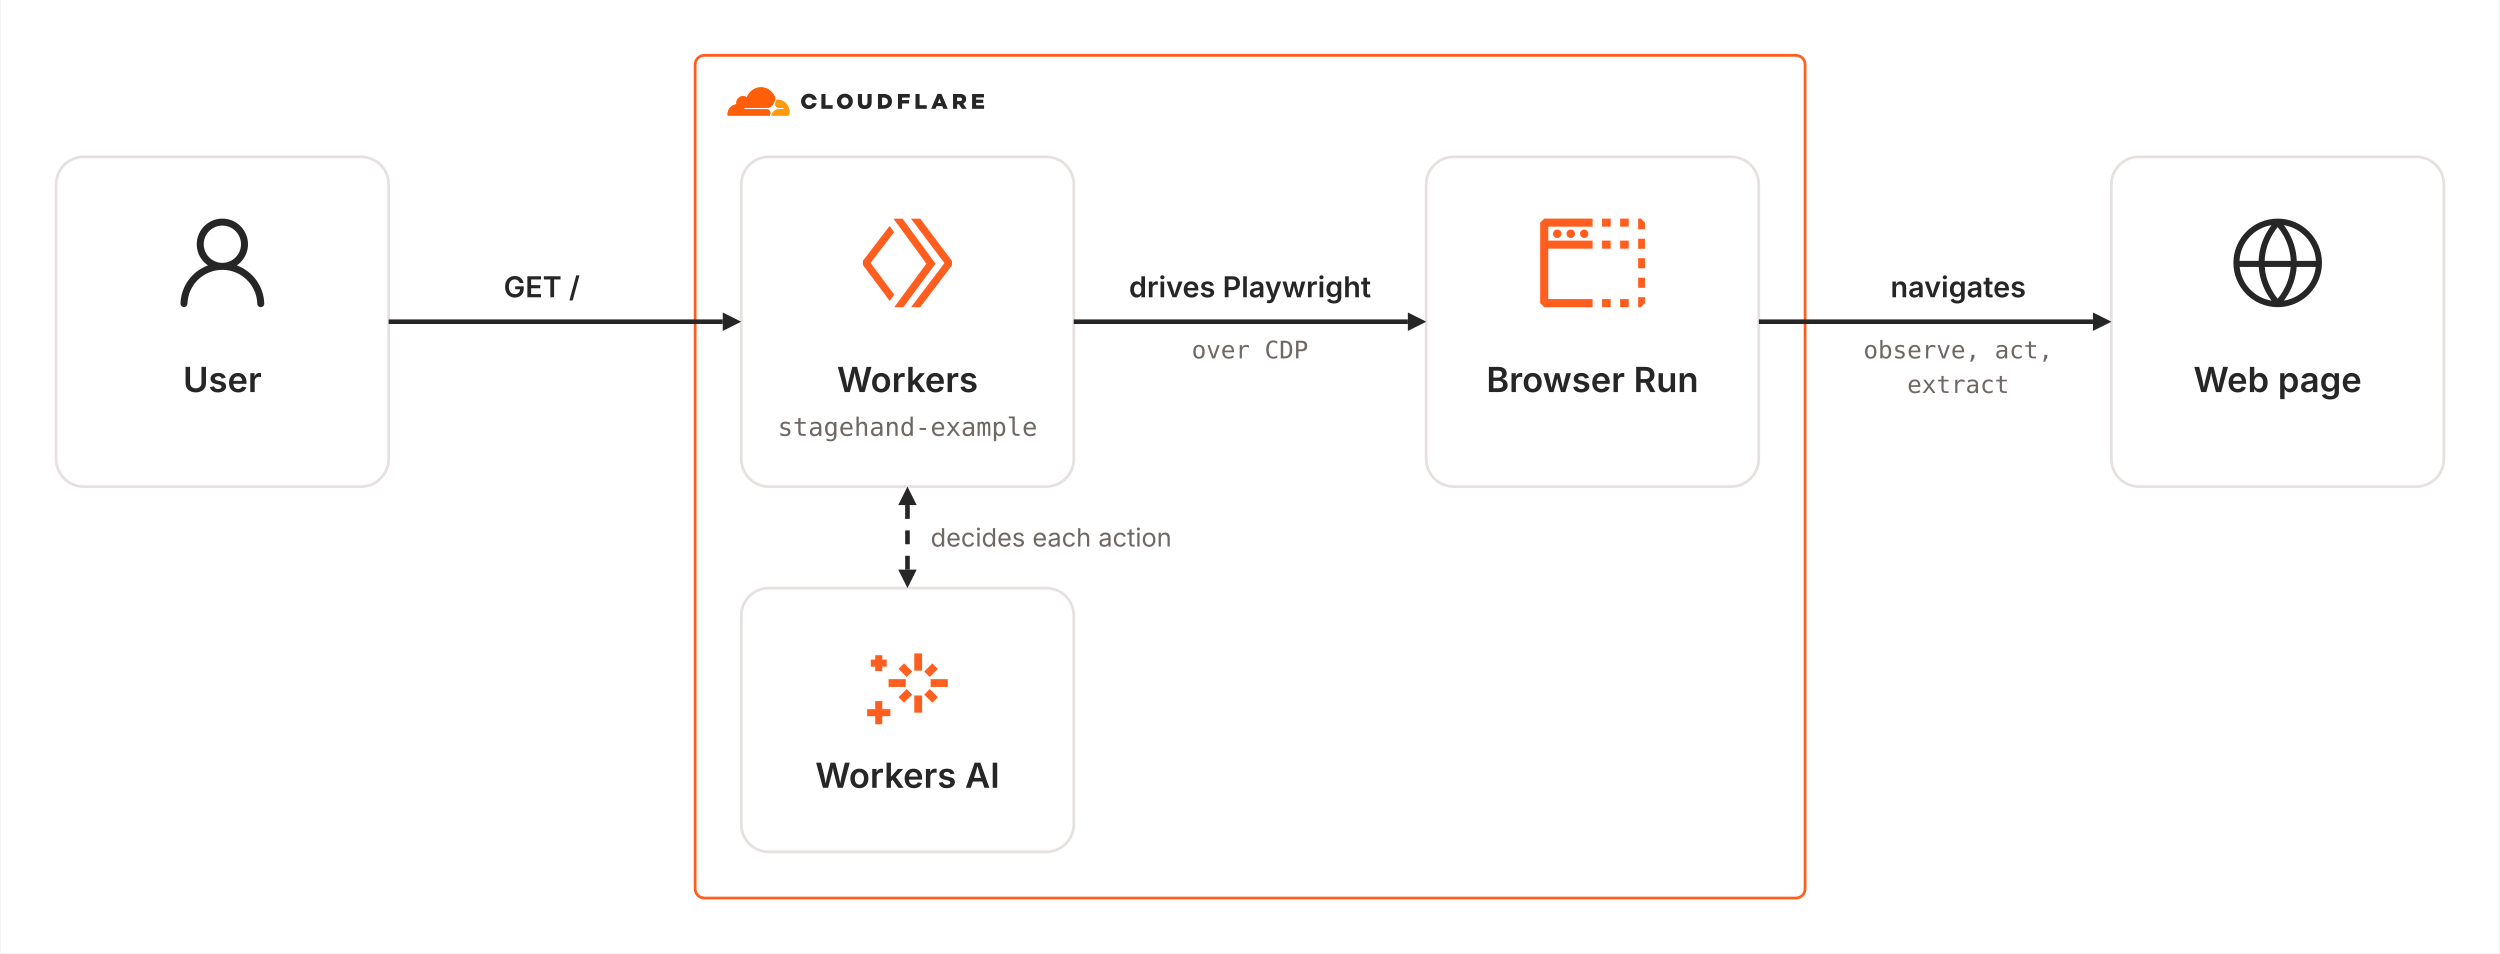
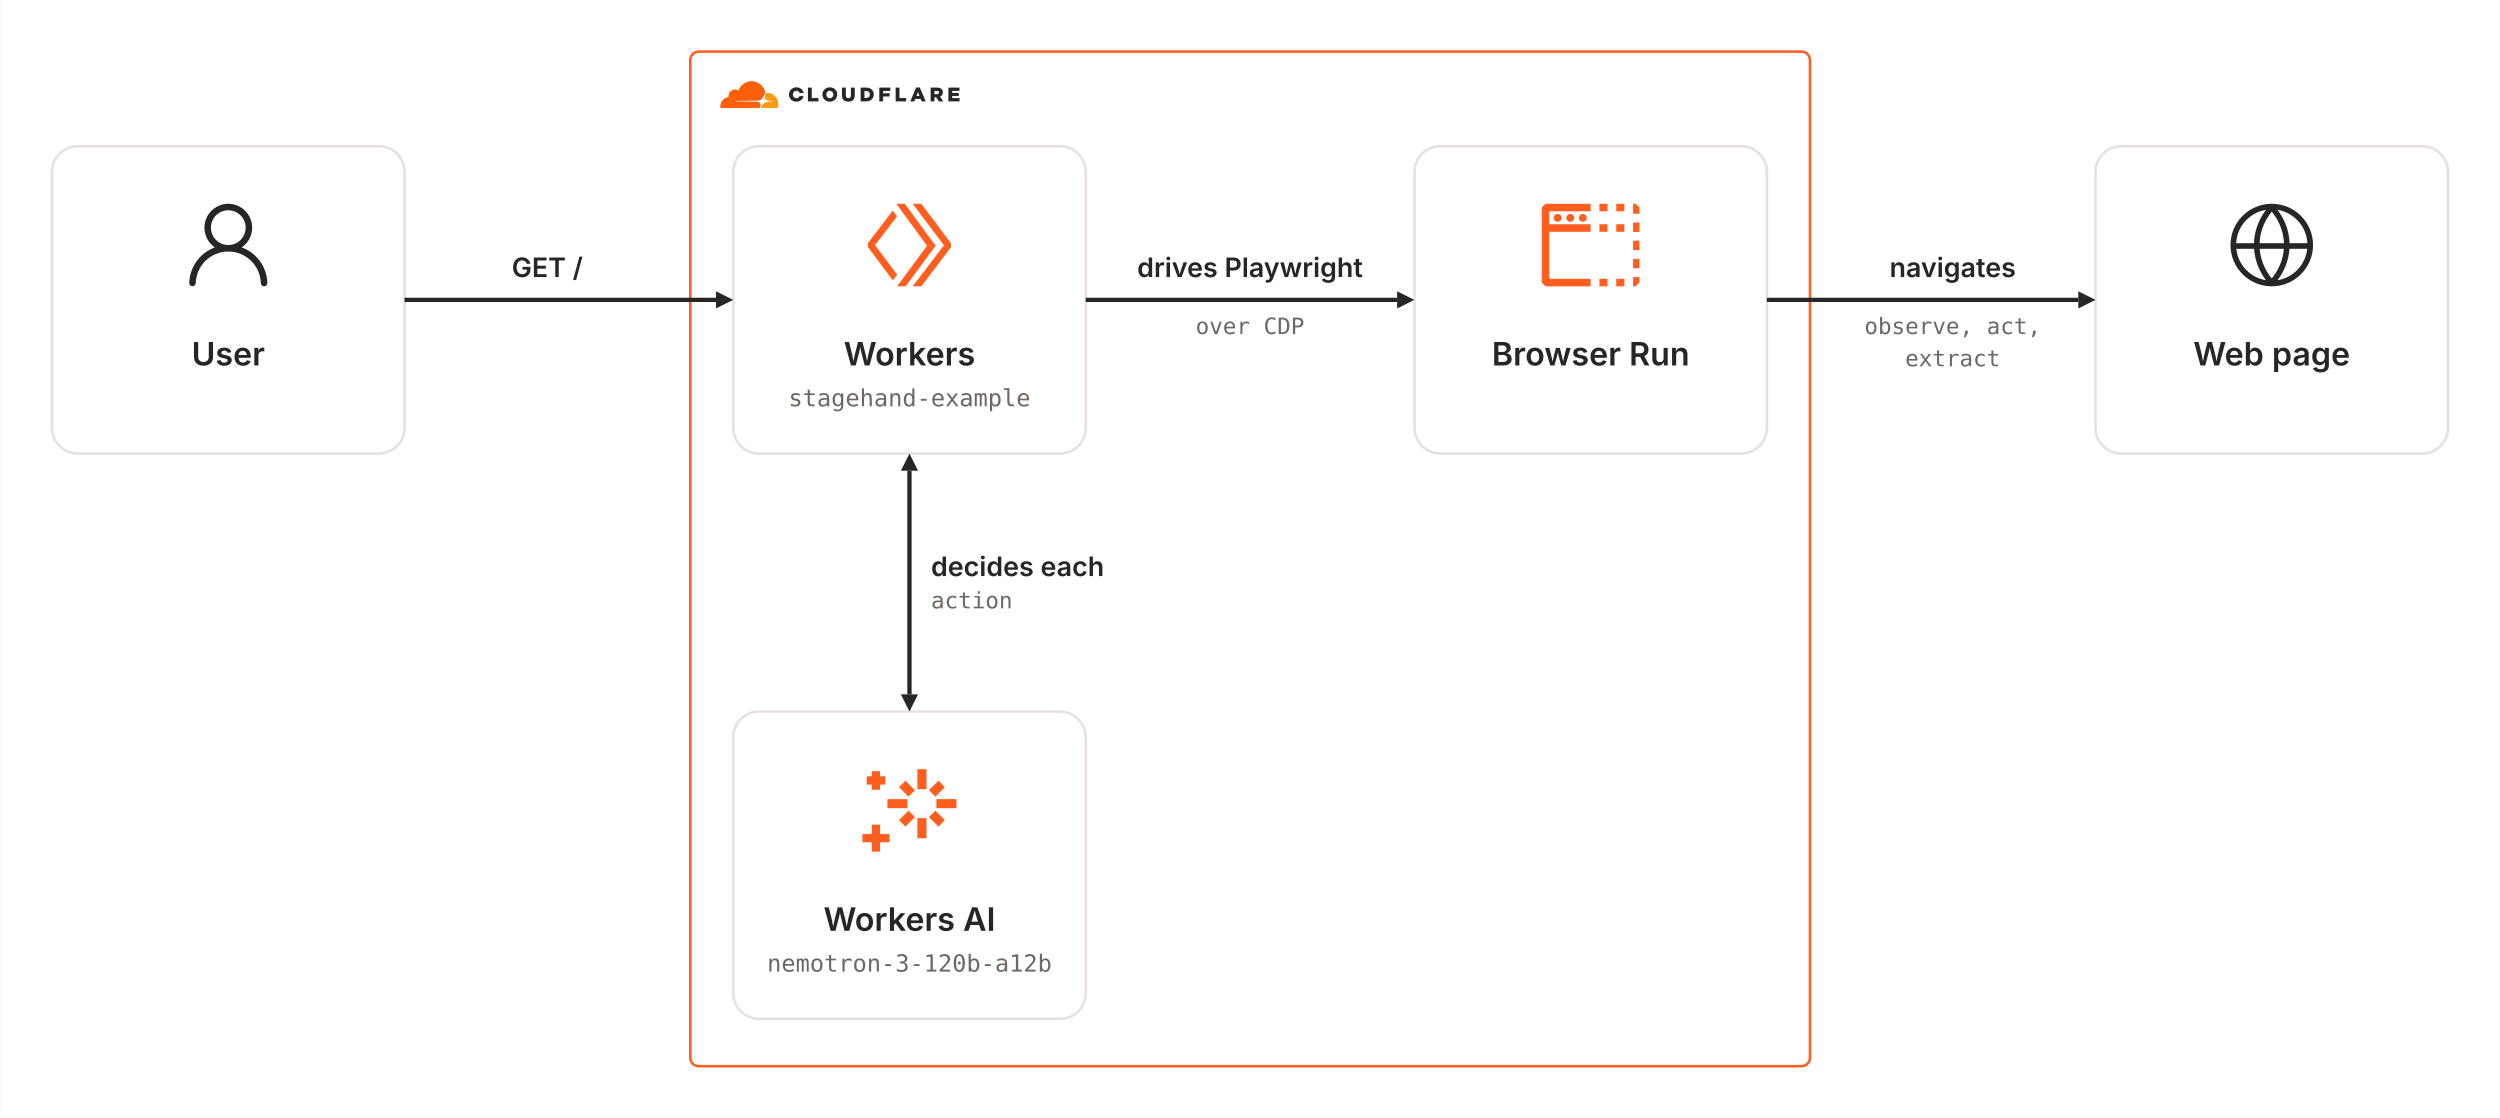
- <svg xmlns="http://www.w3.org/2000/svg" width="1083" height="413" viewBox="16.0 -4.0 1083.4 413.4" style="background:#FFFFFF" role="img">
-   <rect x="16.0" y="-4.0" width="1083.4" height="413.4" fill="#FFFFFF" />
-   <rect data-boundary="cloudflare" x="317.1" y="20.0" width="481.3" height="365.4" rx="4" fill="none" stroke="#FF5E1F" stroke-width="1.2" />
-   <svg width="27.02" height="12.28" fill="#FF5E1F" viewBox="0 0 66 30" id="ie28550-1" x="331.07" y="33.86" preserveAspectRatio="xMidYMid meet" data-icon="" aria-hidden="true">
-     <g clip-path="url(#ie28550-1-clip0_746_2)">
+ <svg xmlns="http://www.w3.org/2000/svg" width="1163" height="520" viewBox="16.0 -4.0 1162.6 520.0" style="background:#FFFFFF" role="img">
+   <rect x="16.0" y="-4.0" width="1162.6" height="520.0" fill="#FFFFFF" />
+   <rect data-boundary="cloudflare" x="336.9" y="20.0" width="520.9" height="472.0" rx="4" fill="none" stroke="#FF5E1F" stroke-width="1.2" />
+   <svg width="27.02" height="12.28" fill="#FF5E1F" viewBox="0 0 66 30" id="i6684cd-1" x="350.88" y="33.86" preserveAspectRatio="xMidYMid meet" data-icon="" aria-hidden="true">
+     <g clip-path="url(#i6684cd-1-clip0_746_2)">
      <path fill="#ff9910" d="M53.12 13.125c6.997 0 12.668 5.708 12.668 12.75 0 1.255-.18 2.468-.516 3.614a.72.72 0 0 1-.694.511H46.953a.375.375 0 0 1-.348-.51l.337-.882c1.076-2.833 4.146-5.154 6.987-5.29l5.384-.277a.543.543 0 0 0 .514-.544.543.543 0 0 0-.51-.544l-5.056-.299c-2.718-.14-4.046-2.56-3.315-5.081l.842-2.902a.72.72 0 0 1 .646-.527q.34-.02.686-.019" />
      <path fill="#ff5f08" d="M35.609 0c7.295 0 13.424 5.025 15.157 11.824.073.285.05.586-.054.862l-1.388 3.677c-1.076 2.833-3.842 5.29-6.97 5.29l-24.105.278a.533.533 0 0 0-.525.535c0 .293.234.531.524.535l23.765.316c2.724 0 4.046 2.56 3.316 5.081l-.307 1.061a.75.75 0 0 1-.716.541H.964a.71.71 0 0 1-.718-.646 11 11 0 0 1-.034-.854c0-5.476 4.166-9.973 9.482-10.456a7.2 7.2 0 0 1-.167-1.544c0-3.935 3.17-7.125 7.08-7.125 1.555 0 2.994.506 4.162 1.362C22.849 4.497 28.707 0 35.609 0" />
      <path fill="#ff9910" d="M53.12 13.125c6.997 0 12.668 5.708 12.668 12.75 0 1.255-.18 2.468-.516 3.614a.72.72 0 0 1-.694.511H46.953a.375.375 0 0 1-.348-.51l.337-.882c1.076-2.833 4.146-5.154 6.987-5.29l5.384-.277a.543.543 0 0 0 .514-.544.543.543 0 0 0-.51-.544l-5.056-.299c-2.718-.14-4.046-2.56-3.315-5.081l.842-2.902a.72.72 0 0 1 .646-.527q.34-.02.686-.019" />
      <path fill="#ff5f08" d="M35.609 0c7.295 0 13.424 5.025 15.157 11.824.073.285.05.586-.054.862l-1.388 3.677c-1.076 2.833-3.842 5.29-6.97 5.29l-24.105.278a.533.533 0 0 0-.525.535c0 .293.234.531.524.535l23.765.316c2.724 0 4.046 2.56 3.316 5.081l-.307 1.061a.75.75 0 0 1-.716.541H.964a.71.71 0 0 1-.718-.646 11 11 0 0 1-.034-.854c0-5.476 4.166-9.973 9.482-10.456a7.2 7.2 0 0 1-.167-1.544c0-3.935 3.17-7.125 7.08-7.125 1.555 0 2.994.506 4.162 1.362C22.849 4.497 28.707 0 35.609 0" />
    </g>
    <defs>
-       <clipPath id="ie28550-1-clip0_746_2">
+       <clipPath id="i6684cd-1-clip0_746_2">
        <path fill="#fff" d="M0 0h66v30H0z" />
      </clipPath>
    </defs>
  </svg>
-   <svg viewBox="0 0 719 59" fill="#262626" id="ie28550-2" x="363" y="36.62" width="82.31" height="6.75" preserveAspectRatio="xMidYMid meet" data-icon="" aria-hidden="true">
+   <svg viewBox="0 0 719 59" fill="#262626" id="i6684cd-2" x="382.8" y="36.62" width="82.31" height="6.75" preserveAspectRatio="xMidYMid meet" data-icon="" aria-hidden="true">
    <path d="M77.102 1.1H92.701V43.6H119.802V57.2H77.102V1.1Z" fill="#262626" />
    <path d="M135.898 29.3V29.2C135.898 13.1 148.898 0 166.198 0C183.498 0 196.298 12.9 196.298 29V29.2C196.298 45.3 183.298 58.4 165.998 58.4C148.798 58.3 135.898 45.4 135.898 29.3ZM180.498 29.3V29.2C180.498 21.1 174.698 14.1 166.098 14.1C157.598 14.1 151.898 21 151.898 29.1V29.3C151.898 37.4 157.698 44.4 166.198 44.4C174.798 44.3 180.498 37.4 180.498 29.3Z" fill="#262626" />
    <path d="M215.398 32.6V1.1H231.198V32.3C231.198 40.4 235.298 44.2 241.498 44.2C247.698 44.2 251.798 40.5 251.798 32.7V1.1H267.598V32.2C267.598 50.3 257.298 58.2 241.298 58.2C225.398 58.3 215.398 50.2 215.398 32.6Z" fill="#262626" />
    <path d="M291.398 1.1H313.098C333.098 1.1 344.798 12.6 344.798 28.8V29C344.798 45.2 332.998 57.2 312.798 57.2H291.498L291.398 1.1ZM313.298 43.4C322.598 43.4 328.798 38.3 328.798 29.2V29C328.798 20 322.598 14.8 313.298 14.8H306.998V43.3L313.298 43.4Z" fill="#262626" />
    <path d="M367.297 1.1H412.197V14.8H382.797V24.3H409.397V37.2H382.797V57.2H367.297V1.1Z" fill="#262626" />
    <path d="M433.797 1.1H449.297V43.6H476.497V57.2H433.797V1.1Z" fill="#262626" />
    <path d="M517.097 0.699H532.097L555.997 57.199H539.297L535.197 47.199H513.597L509.597 57.199H493.297L517.097 0.699ZM530.797 35.099L524.597 19.199L518.297 35.099H530.797Z" fill="#262626" />
    <path d="M576 1.1H602.5C611.1 1.1 617 3.3 620.8 7.2C624.1 10.4 625.8 14.7 625.8 20.3V20.5C625.8 29.1 621.2 34.8 614.3 37.7L627.7 57.3H609.7L598.4 40.3H591.6V57.3H576.1L576 1.1ZM601.8 28.1C607.1 28.1 610.1 25.5 610.1 21.5V21.2C610.1 16.8 606.9 14.6 601.7 14.6H591.5V28.1H601.8Z" fill="#262626" />
    <path d="M648.203 1.1H693.303V14.4H663.603V22.8H690.503V35.1H663.603V44H693.703V57.2H648.203V1.1Z" fill="#262626" />
    <path d="M43.1 35.9C40.9 40.8 36.3 44.3 30.3 44.3C21.8 44.3 16 37.2 16 29.2V29C16 20.9 21.7 14 30.2 14C36.6 14 41.5 17.9 43.5 23.3H59.9C57.3 9.9 45.5 0 30.3 0C13 0 0 13.1 0 29.2V29.4C0 45.5 12.8 58.4 30.1 58.4C44.9 58.4 56.5 48.8 59.5 36L43.1 35.9Z" fill="#262626" />
  </svg>
  <g data-node-id="user">
-     <rect x="40.0" y="64.0" width="144.2" height="143.0" rx="12" fill="#FFFFFF" stroke="#E6E1DF" stroke-width="1.2" />
-     <svg width="48.46" height="48.46" viewBox="0 0 24 24" id="ie28550-3" x="87.87" y="85.75" preserveAspectRatio="xMidYMid meet" data-icon="" aria-hidden="true" fill="#262626">
+     <rect x="40.0" y="64.0" width="164.0" height="143.0" rx="12" fill="#FFFFFF" stroke="#E6E1DF" stroke-width="1.2" />
+     <svg width="48.46" height="48.46" viewBox="0 0 24 24" id="i6684cd-3" x="97.77" y="85.75" preserveAspectRatio="xMidYMid meet" data-icon="" aria-hidden="true" fill="#262626">
      <path d="M12 2.5a5.5 5.5 0 0 1 3.096 10.047 9.005 9.005 0 0 1 5.9 8.181.75.75 0 1 1-1.499.044 7.5 7.5 0 0 0-14.993 0 .75.75 0 0 1-1.5-.045 9.005 9.005 0 0 1 5.9-8.18A5.5 5.5 0 0 1 12 2.5ZM8 8a4 4 0 1 0 8 0 4 4 0 0 0-8 0Z" />
    </svg>
-     <text x="112.1" y="166.0" font-family="'Inter Variable', 'Inter', system-ui, -apple-system, 'Segoe UI', Roboto, sans-serif" font-size="15" fill="#262626" font-weight="600" text-anchor="middle">User</text>
+     <text x="122.0" y="166.0" font-family="'Inter Variable', 'Inter', system-ui, -apple-system, 'Segoe UI', Roboto, sans-serif" font-size="15" fill="#262626" font-weight="600" text-anchor="middle">User</text>
  </g>
  <g data-node-id="worker">
-     <rect x="337.1" y="64.0" width="144.2" height="143.0" rx="12" fill="#FFFFFF" stroke="#E6E1DF" stroke-width="1.2" />
-     <svg width="48.25" height="48.25" viewBox="1.379 1.886 45.235 45.235" id="ie28550-4" x="385.05" y="85.88" preserveAspectRatio="xMidYMid meet" data-icon="" aria-hidden="true" fill="#FF5E1F">
+     <rect x="356.9" y="64.0" width="164.0" height="143.0" rx="12" fill="#FFFFFF" stroke="#E6E1DF" stroke-width="1.2" />
+     <svg width="48.25" height="48.25" viewBox="1.379 1.886 45.235 45.235" id="i6684cd-4" x="414.75" y="85.88" preserveAspectRatio="xMidYMid meet" data-icon="" aria-hidden="true" fill="#FF5E1F">
      <path d="m18.63 37.418-9.645-12.9 9.592-12.533-1.852-2.527L5.917 23.595l-.015 1.808 10.86 14.542z" />
      <path d="M21.997 6.503h-3.712l13.387 18.3-13.072 17.7h3.735L35.4 24.81z" />
      <path d="M29.175 6.503h-3.758l13.598 18.082-13.598 17.918h3.765l12.908-17.01v-1.808z" />
    </svg>
-     <text x="409.2" y="166.0" font-family="'Inter Variable', 'Inter', system-ui, -apple-system, 'Segoe UI', Roboto, sans-serif" font-size="15" fill="#262626" font-weight="600" text-anchor="middle">Workers</text>
-     <text x="409.2" y="185.0" font-family="'JetBrains Mono Variable', 'JetBrains Mono', ui-monospace, 'Cascadia Code', 'Source Code Pro', Menlo, Consolas, monospace" font-size="11" fill="#6E6763" font-weight="400" text-anchor="middle">stagehand-example</text>
+     <text x="438.9" y="166.0" font-family="'Inter Variable', 'Inter', system-ui, -apple-system, 'Segoe UI', Roboto, sans-serif" font-size="15" fill="#262626" font-weight="600" text-anchor="middle">Workers</text>
+     <text x="438.9" y="185.0" font-family="'JetBrains Mono Variable', 'JetBrains Mono', ui-monospace, 'Cascadia Code', 'Source Code Pro', Menlo, Consolas, monospace" font-size="11" fill="#6E6763" font-weight="400" text-anchor="middle">stagehand-example</text>
  </g>
  <g data-node-id="browser">
-     <rect x="634.1" y="64.0" width="144.2" height="143.0" rx="12" fill="#FFFFFF" stroke="#E6E1DF" stroke-width="1.2" />
-     <svg width="56.81" height="56.81" viewBox="-0.455 0.175 64.95 64.95" id="ie28550-5" x="677.84" y="81.59" preserveAspectRatio="xMidYMid meet" data-icon="" aria-hidden="true" fill="#FF5E1F">
+     <rect x="673.8" y="64.0" width="164.0" height="143.0" rx="12" fill="#FFFFFF" stroke="#E6E1DF" stroke-width="1.2" />
+     <svg width="56.81" height="56.81" viewBox="-0.455 0.175 64.95 64.95" id="i6684cd-5" x="727.34" y="81.59" preserveAspectRatio="xMidYMid meet" data-icon="" aria-hidden="true" fill="#FF5E1F">
      <path d="M23.3 18.2a2.1 2.1 0 1 1-4.2 0 2.1 2.1 0 0 1 4.2 0m-6.7 0a2.1 2.1 0 1 1-4.2 0 2.1 2.1 0 0 1 4.2 0m13.3-.61a2.1 2.1 0 1 0 0 1.22zm28.1-1.6V12.7l-2-2h-1.39v5.29zm0 9.67v-4.99h-3.39v4.99zm0 9.67v-4.99h-3.39v4.99zM58 45v-4.99h-3.39V45zm-3.39 9.6H56l2-2v-2.93h-3.39zm-17.9-4H41v4h-4.29zm8.96 0h4.29v4h-4.29zm-8.96-29H41v4h-4.29zm8.96 0h4.29v4h-4.29zm4.29-6.9h-4.29v-4h4.29zm-8.96 0h-4.29v-4H41zm-8.96-4h-24l-2 2v39.9l2 2h24v-4h-22v-25h22v-4h-22v-6.9h22z" />
    </svg>
-     <text x="706.2" y="166.0" font-family="'Inter Variable', 'Inter', system-ui, -apple-system, 'Segoe UI', Roboto, sans-serif" font-size="15" fill="#262626" font-weight="600" text-anchor="middle">Browser Run</text>
+     <text x="755.8" y="166.0" font-family="'Inter Variable', 'Inter', system-ui, -apple-system, 'Segoe UI', Roboto, sans-serif" font-size="15" fill="#262626" font-weight="600" text-anchor="middle">Browser Run</text>
  </g>
  <g data-node-id="page">
-     <rect x="931.2" y="64.0" width="144.2" height="143.0" rx="12" fill="#FFFFFF" stroke="#E6E1DF" stroke-width="1.2" />
-     <svg width="41.89" height="41.89" viewBox="0 0 24 24" id="ie28550-6" x="982.38" y="89.05" preserveAspectRatio="xMidYMid meet" data-icon="" aria-hidden="true" fill="#262626">
+     <rect x="990.6" y="64.0" width="164.0" height="143.0" rx="12" fill="#FFFFFF" stroke="#E6E1DF" stroke-width="1.2" />
+     <svg width="41.89" height="41.89" viewBox="0 0 24 24" id="i6684cd-6" x="1051.68" y="89.05" preserveAspectRatio="xMidYMid meet" data-icon="" aria-hidden="true" fill="#262626">
      <path d="M12 1c6.075 0 11 4.925 11 11s-4.925 11-11 11S1 18.075 1 12 5.925 1 12 1Zm3.241 10.5v-.001c-.1-2.708-.992-4.904-1.89-6.452a13.919 13.919 0 0 0-1.304-1.88L12 3.11l-.047.059c-.354.425-.828 1.06-1.304 1.88-.898 1.547-1.79 3.743-1.89 6.451Zm-12.728 0h4.745c.1-3.037 1.1-5.49 2.093-7.204.39-.672.78-1.233 1.119-1.673C6.11 3.329 2.746 7 2.513 11.5Zm18.974 0C21.254 7 17.89 3.329 13.53 2.623c.339.44.729 1.001 1.119 1.673.993 1.714 1.993 4.167 2.093 7.204ZM8.787 13c.182 2.478 1.02 4.5 1.862 5.953.382.661.818 1.29 1.304 1.88l.047.057.047-.059c.354-.425.828-1.06 1.304-1.88.842-1.451 1.679-3.471 1.862-5.951Zm-1.504 0H2.552a9.505 9.505 0 0 0 7.918 8.377 15.773 15.773 0 0 1-1.119-1.673C8.413 18.085 7.47 15.807 7.283 13Zm9.434 0c-.186 2.807-1.13 5.085-2.068 6.704-.39.672-.78 1.233-1.118 1.673A9.506 9.506 0 0 0 21.447 13Z" />
    </svg>
-     <text x="1003.3" y="166.0" font-family="'Inter Variable', 'Inter', system-ui, -apple-system, 'Segoe UI', Roboto, sans-serif" font-size="15" fill="#262626" font-weight="600" text-anchor="middle">Web page</text>
+     <text x="1072.6" y="166.0" font-family="'Inter Variable', 'Inter', system-ui, -apple-system, 'Segoe UI', Roboto, sans-serif" font-size="15" fill="#262626" font-weight="600" text-anchor="middle">Web page</text>
  </g>
-   <rect x="337.1" y="251.0" width="144.2" height="114.4" rx="12" fill="#FFFFFF" stroke="#E6E1DF" stroke-width="1.2" />
-   <svg aria-hidden="true" width="43.73" height="43.73" viewBox="-1.375 -1.29 18.75 18.75" id="ie28550-7" x="387.31" y="272.83" preserveAspectRatio="xMidYMid meet" data-icon="" fill="#FF5E1F">
-     <path d="M10.72 1.5H9.265v3.198l1.455.004zM7.36 3.347l1.516 1.517-1.032 1.025-1.513-1.513 1.03-1.029ZM4.485 6.28h3.202l-.005 1.455H4.485zm1.848 3.36 1.515-1.516 1.026 1.032-1.512 1.512-1.03-1.029Zm2.932 2.875V9.313l1.455.005v3.197zm3.36-1.845-1.517-1.517 1.032-1.026 1.514 1.514zM15.5 7.735h-3.202l.005-1.455H15.5zm-1.847-3.359-1.516 1.516-1.025-1.032 1.513-1.513 1.028 1.03ZM2 1.829v.82h-.822v1.315H2v.821h1.314v-.82h.821V2.65h-.821v-.821zm0 12.842v-1.5H.5v-1.314H2v-1.499h1.314v1.499h1.5v1.314h-1.5v1.5z" />
-   </svg>
-   <text x="409.2" y="337.6" font-family="'Inter Variable', 'Inter', system-ui, -apple-system, 'Segoe UI', Roboto, sans-serif" font-size="15" fill="#262626" font-weight="600" text-anchor="middle">Workers AI</text>
-   <polyline points="409.17,215 409.17,243" fill="none" stroke="#262626" stroke-width="2" stroke-linejoin="miter" stroke-dasharray="6 5" />
-   <polygon points="409.17,251 413.17,243 405.17,243" fill="#262626" />
-   <polygon points="409.17,207 405.17,215 413.17,215" fill="#262626" />
-   <text x="419.2" y="233.0" font-family="'Inter Variable', 'Inter', system-ui, -apple-system, 'Segoe UI', Roboto, sans-serif" font-size="11" fill="#6E6763" font-weight="400" text-anchor="start">decides each action</text>
+   <g data-node-id="ai">
+     <rect x="356.9" y="327.0" width="164.0" height="143.0" rx="12" fill="#FFFFFF" stroke="#E6E1DF" stroke-width="1.2" />
+     <svg aria-hidden="true" width="54.67" height="54.67" viewBox="-1.375 -1.29 18.75 18.75" id="i6684cd-7" x="411.54" y="345.67" preserveAspectRatio="xMidYMid meet" data-icon="" fill="#FF5E1F">
+       <path d="M10.72 1.5H9.265v3.198l1.455.004zM7.36 3.347l1.516 1.517-1.032 1.025-1.513-1.513 1.03-1.029ZM4.485 6.28h3.202l-.005 1.455H4.485zm1.848 3.36 1.515-1.516 1.026 1.032-1.512 1.512-1.03-1.029Zm2.932 2.875V9.313l1.455.005v3.197zm3.36-1.845-1.517-1.517 1.032-1.026 1.514 1.514zM15.5 7.735h-3.202l.005-1.455H15.5zm-1.847-3.359-1.516 1.516-1.025-1.032 1.513-1.513 1.028 1.03ZM2 1.829v.82h-.822v1.315H2v.821h1.314v-.82h.821V2.65h-.821v-.821zm0 12.842v-1.5H.5v-1.314H2v-1.499h1.314v1.499h1.5v1.314h-1.5v1.5z" />
+     </svg>
+     <text x="438.9" y="429.0" font-family="'Inter Variable', 'Inter', system-ui, -apple-system, 'Segoe UI', Roboto, sans-serif" font-size="15" fill="#262626" font-weight="600" text-anchor="middle">Workers AI</text>
+     <text x="438.9" y="448.0" font-family="'JetBrains Mono Variable', 'JetBrains Mono', ui-monospace, 'Cascadia Code', 'Source Code Pro', Menlo, Consolas, monospace" font-size="11" fill="#6E6763" font-weight="400" text-anchor="middle">nemotron-3-120b-a12b</text>
+   </g>
  <g data-edge-from="user" data-edge-to="worker">
-     <polyline points="184.2,135.5 329.07,135.5" fill="none" stroke="#262626" stroke-width="2" stroke-linejoin="miter" />
-     <polygon points="337.07,135.5 329.07,131.5 329.07,139.5" fill="#262626" />
-     <text x="250.6" y="124.9" font-family="'Inter Variable', 'Inter', system-ui, -apple-system, 'Segoe UI', Roboto, sans-serif" font-size="12.5" fill="#262626" font-weight="600" text-anchor="middle">GET /</text>
+     <polyline points="204,135.5 348.88,135.5" fill="none" stroke="#262626" stroke-width="2" stroke-linejoin="miter" />
+     <polygon points="356.88,135.5 348.88,131.5 348.88,139.5" fill="#262626" />
+     <text x="270.4" y="124.9" font-family="'Inter Variable', 'Inter', system-ui, -apple-system, 'Segoe UI', Roboto, sans-serif" font-size="12.5" fill="#262626" font-weight="600" text-anchor="middle">GET /</text>
  </g>
  <g data-edge-from="worker" data-edge-to="browser">
-     <polyline points="481.27,135.5 626.15,135.5" fill="none" stroke="#262626" stroke-width="2" stroke-linejoin="miter" />
-     <polygon points="634.15,135.5 626.15,131.5 626.15,139.5" fill="#262626" />
-     <text x="557.7" y="124.9" font-family="'Inter Variable', 'Inter', system-ui, -apple-system, 'Segoe UI', Roboto, sans-serif" font-size="12.5" fill="#262626" font-weight="600" text-anchor="middle">drives Playwright</text>
-     <text x="557.7" y="151.4" font-family="'JetBrains Mono Variable', 'JetBrains Mono', ui-monospace, 'Cascadia Code', 'Source Code Pro', Menlo, Consolas, monospace" font-size="10.5" fill="#6E6763" font-weight="400" text-anchor="middle">over CDP</text>
+     <polyline points="520.88,135.5 665.75,135.5" fill="none" stroke="#262626" stroke-width="2" stroke-linejoin="miter" />
+     <polygon points="673.75,135.5 665.75,131.5 665.75,139.5" fill="#262626" />
+     <text x="597.3" y="124.9" font-family="'Inter Variable', 'Inter', system-ui, -apple-system, 'Segoe UI', Roboto, sans-serif" font-size="12.5" fill="#262626" font-weight="600" text-anchor="middle">drives Playwright</text>
+     <text x="597.3" y="151.4" font-family="'JetBrains Mono Variable', 'JetBrains Mono', ui-monospace, 'Cascadia Code', 'Source Code Pro', Menlo, Consolas, monospace" font-size="10.5" fill="#6E6763" font-weight="400" text-anchor="middle">over CDP</text>
  </g>
  <g data-edge-from="browser" data-edge-to="page">
-     <polyline points="778.35,135.5 923.22,135.5" fill="none" stroke="#262626" stroke-width="2" stroke-linejoin="miter" />
-     <polygon points="931.22,135.5 923.22,131.5 923.22,139.5" fill="#262626" />
-     <text x="864.8" y="124.9" font-family="'Inter Variable', 'Inter', system-ui, -apple-system, 'Segoe UI', Roboto, sans-serif" font-size="12.5" fill="#262626" font-weight="600" text-anchor="middle">navigates</text>
-     <text x="864.8" y="151.4" font-family="'JetBrains Mono Variable', 'JetBrains Mono', ui-monospace, 'Cascadia Code', 'Source Code Pro', Menlo, Consolas, monospace" font-size="10.5" fill="#6E6763" font-weight="400" text-anchor="middle">observe, act,</text>
-     <text x="864.8" y="166.4" font-family="'JetBrains Mono Variable', 'JetBrains Mono', ui-monospace, 'Cascadia Code', 'Source Code Pro', Menlo, Consolas, monospace" font-size="10.5" fill="#6E6763" font-weight="400" text-anchor="middle">extract</text>
+     <polyline points="837.75,135.5 982.62,135.5" fill="none" stroke="#262626" stroke-width="2" stroke-linejoin="miter" />
+     <polygon points="990.62,135.5 982.62,131.5 982.62,139.5" fill="#262626" />
+     <text x="924.2" y="124.9" font-family="'Inter Variable', 'Inter', system-ui, -apple-system, 'Segoe UI', Roboto, sans-serif" font-size="12.5" fill="#262626" font-weight="600" text-anchor="middle">navigates</text>
+     <text x="924.2" y="151.4" font-family="'JetBrains Mono Variable', 'JetBrains Mono', ui-monospace, 'Cascadia Code', 'Source Code Pro', Menlo, Consolas, monospace" font-size="10.5" fill="#6E6763" font-weight="400" text-anchor="middle">observe, act,</text>
+     <text x="924.2" y="166.4" font-family="'JetBrains Mono Variable', 'JetBrains Mono', ui-monospace, 'Cascadia Code', 'Source Code Pro', Menlo, Consolas, monospace" font-size="10.5" fill="#6E6763" font-weight="400" text-anchor="middle">extract</text>
+   </g>
+   <g data-edge-from="worker" data-edge-to="ai">
+     <polyline points="438.88,215 438.88,319" fill="none" stroke="#262626" stroke-width="2" stroke-linejoin="miter" />
+     <polygon points="438.88,327 442.88,319 434.88,319" fill="#262626" />
+     <polygon points="438.88,207 434.88,215 442.88,215" fill="#262626" />
+     <text x="448.9" y="264.0" font-family="'Inter Variable', 'Inter', system-ui, -apple-system, 'Segoe UI', Roboto, sans-serif" font-size="12.5" fill="#262626" font-weight="600" text-anchor="start">decides each</text>
+     <text x="448.9" y="279.0" font-family="'JetBrains Mono Variable', 'JetBrains Mono', ui-monospace, 'Cascadia Code', 'Source Code Pro', Menlo, Consolas, monospace" font-size="10.5" fill="#6E6763" font-weight="400" text-anchor="start">action</text>
  </g>
</svg>
